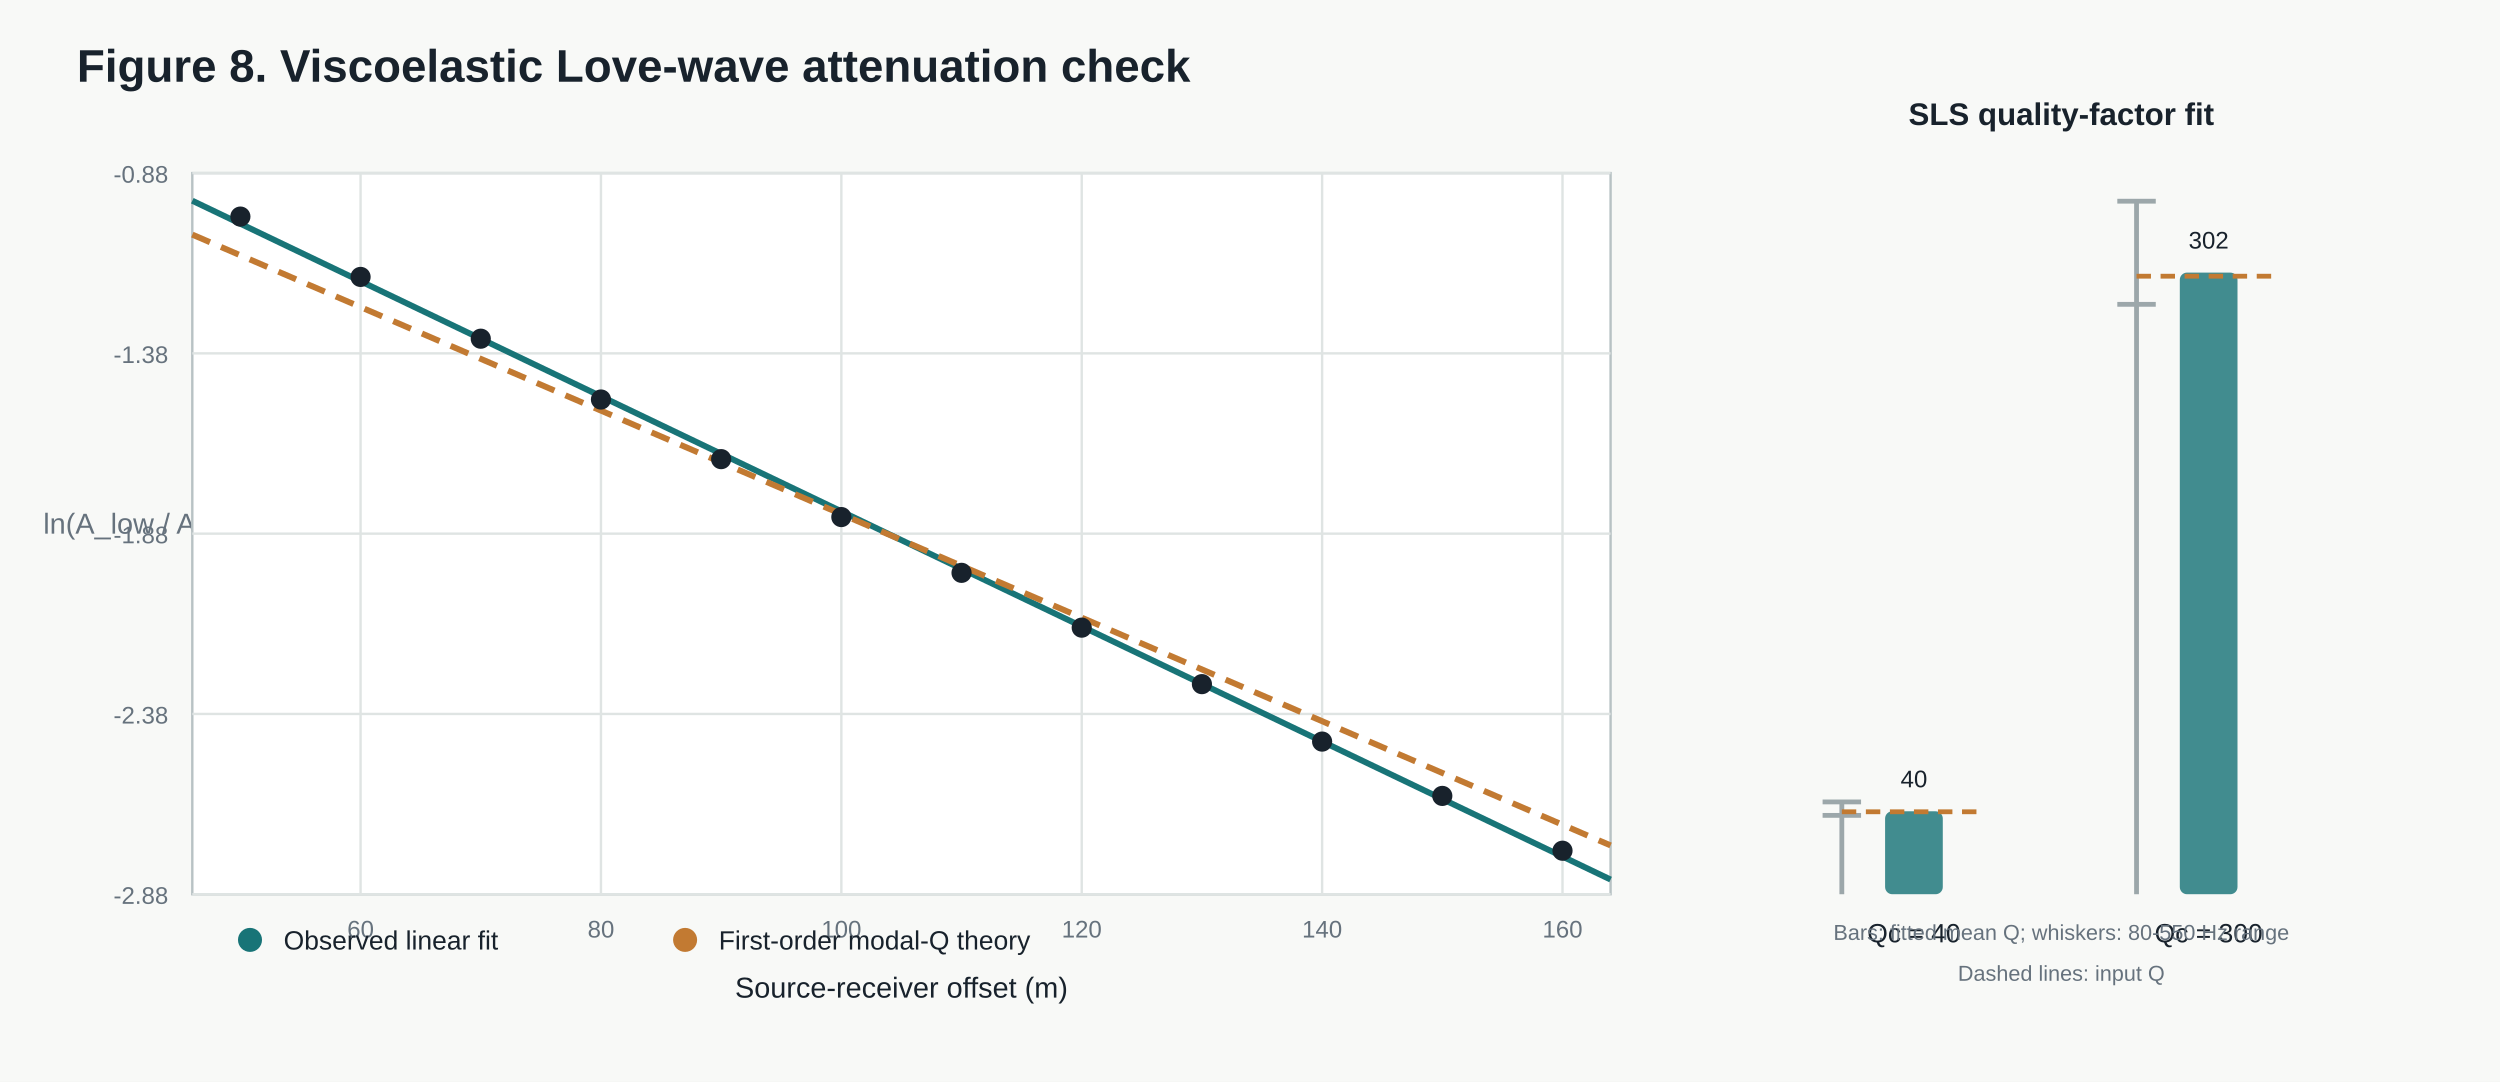
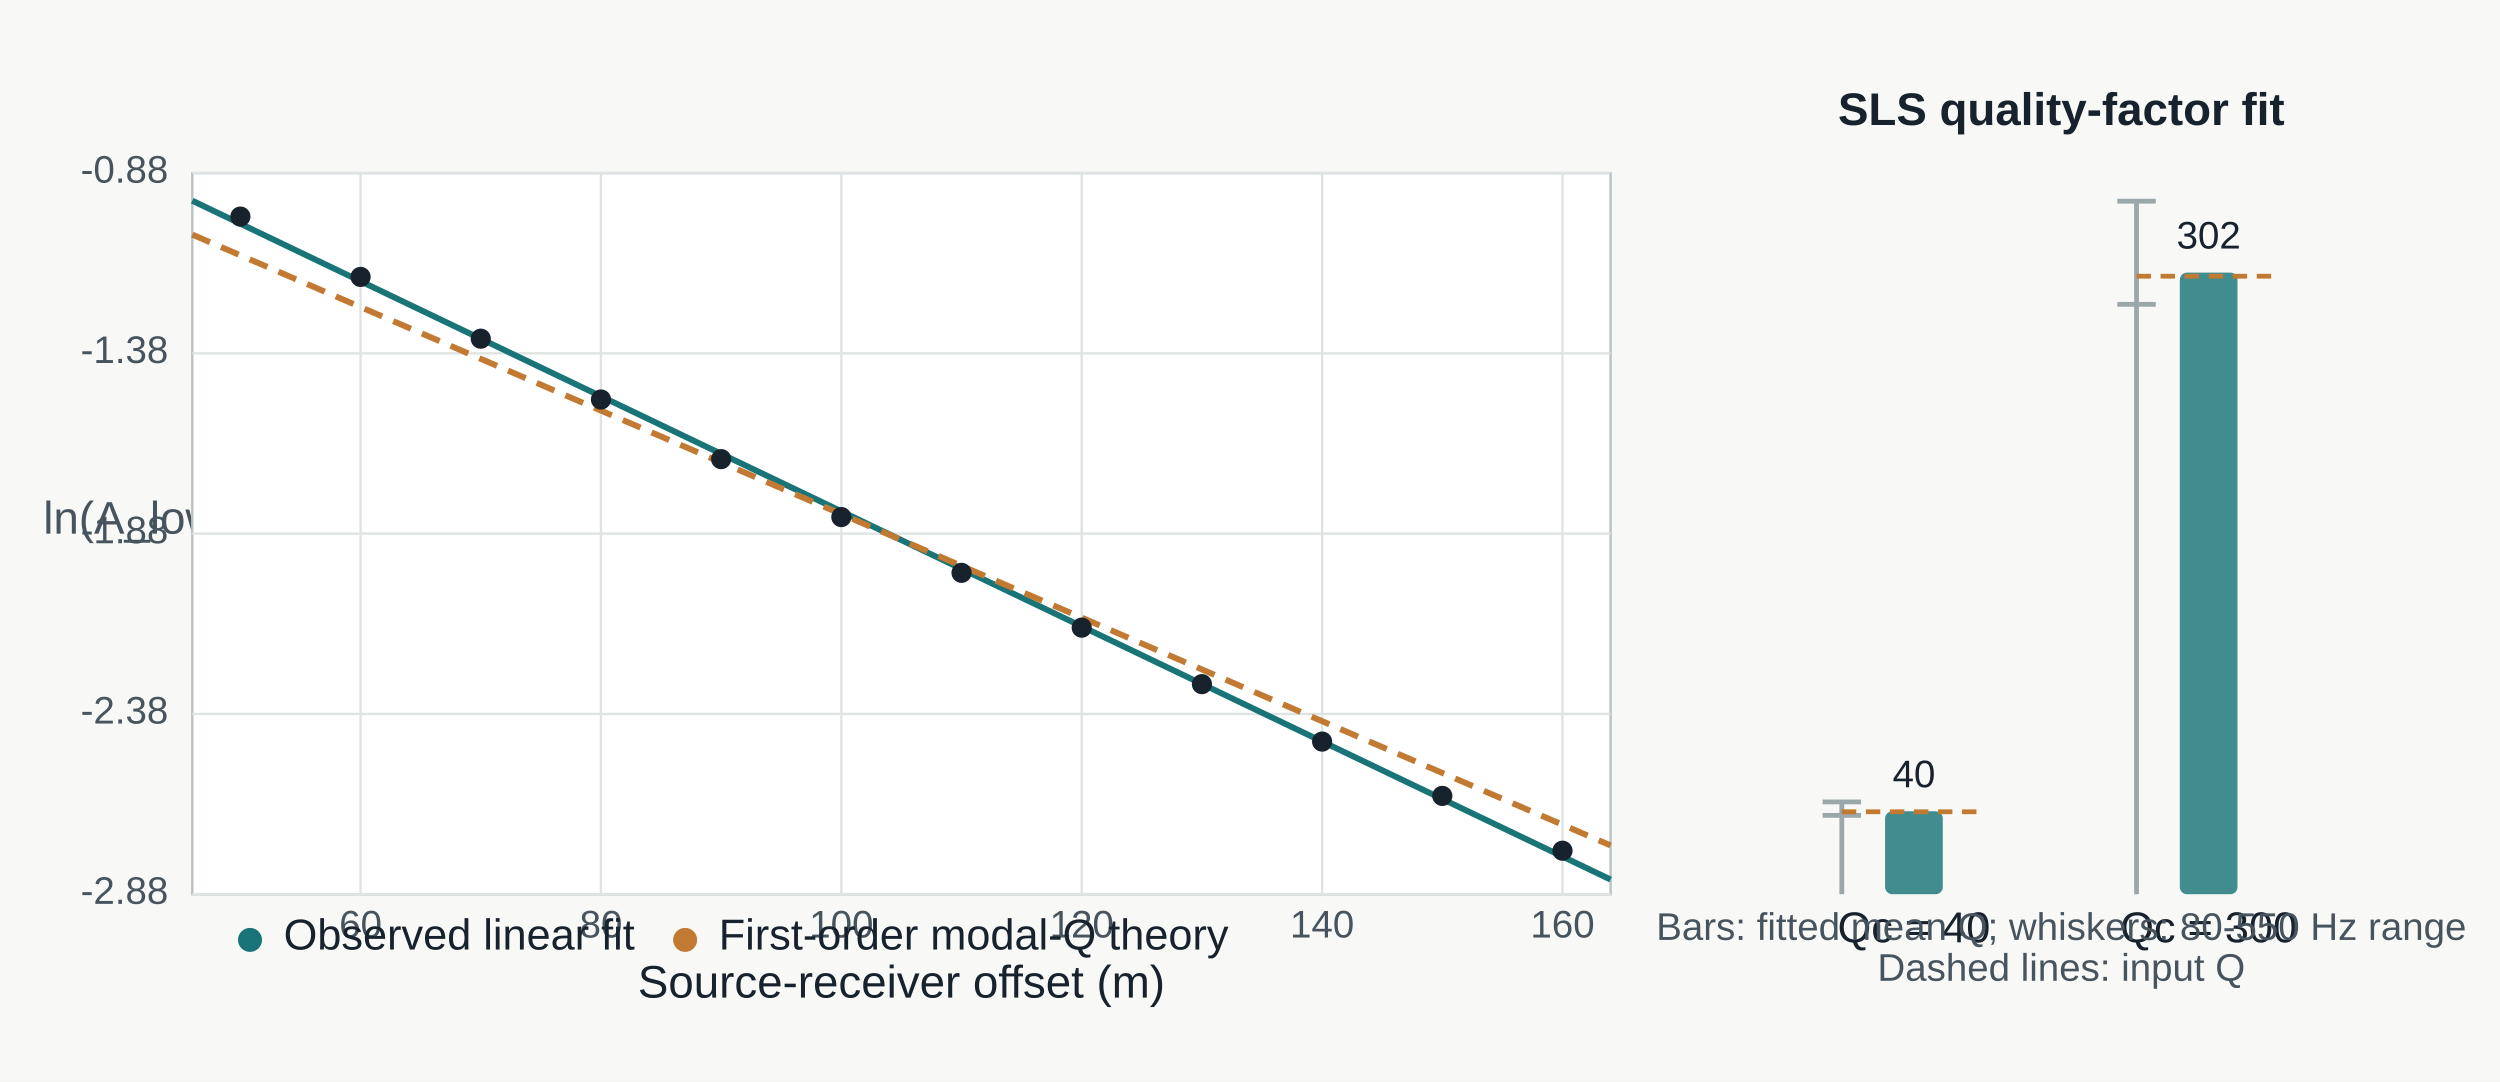
<svg xmlns="http://www.w3.org/2000/svg" width="1040" height="450" viewBox="0 0 1040 450" role="img">
  <rect width="100%" height="100%" fill="#f8f9f7" />
  <style>text{font-family:Arial,"Liberation Sans",sans-serif;}</style>
-   <text x="32.0" y="34.0" font-size="19" font-weight="600" fill="#18222c" text-anchor="start">Figure 8. Viscoelastic Love-wave attenuation check</text>
-   <text x="375.0" y="415.0" font-size="12" font-weight="500" fill="#18222c" text-anchor="middle">Source-receiver offset (m)</text>
-   <text x="18.0" y="222.0" font-size="12" font-weight="500" fill="#66727d" text-anchor="start">ln(A_low / A_high)</text>
+   <text x="375.0" y="415.0" font-size="19" font-weight="500" fill="#18222c" text-anchor="middle">Source-receiver offset (m)</text>
+   <text x="18.0" y="222.0" font-size="19" font-weight="500" fill="#48545d" text-anchor="start">ln(A_low / A_high)</text>
  <rect x="80" y="72" width="590" height="300" fill="#ffffff" stroke="#b8c2c4" />
  <path d="M80 372.0 H670" stroke="#dfe4e3" />
-   <text x="70.0" y="376.0" font-size="10" font-weight="400" fill="#66727d" text-anchor="end">-2.88</text>
+   <text x="70.0" y="376.0" font-size="16" font-weight="400" fill="#48545d" text-anchor="end">-2.88</text>
  <path d="M80 297.0 H670" stroke="#dfe4e3" />
-   <text x="70.0" y="301.0" font-size="10" font-weight="400" fill="#66727d" text-anchor="end">-2.38</text>
+   <text x="70.0" y="301.0" font-size="16" font-weight="400" fill="#48545d" text-anchor="end">-2.38</text>
  <path d="M80 222.0 H670" stroke="#dfe4e3" />
-   <text x="70.0" y="226.0" font-size="10" font-weight="400" fill="#66727d" text-anchor="end">-1.88</text>
+   <text x="70.0" y="226.0" font-size="16" font-weight="400" fill="#48545d" text-anchor="end">-1.88</text>
  <path d="M80 147.0 H670" stroke="#dfe4e3" />
-   <text x="70.0" y="151.0" font-size="10" font-weight="400" fill="#66727d" text-anchor="end">-1.38</text>
+   <text x="70.0" y="151.0" font-size="16" font-weight="400" fill="#48545d" text-anchor="end">-1.38</text>
  <path d="M80 72.0 H670" stroke="#dfe4e3" />
-   <text x="70.0" y="76.0" font-size="10" font-weight="400" fill="#66727d" text-anchor="end">-0.88</text>
+   <text x="70.0" y="76.0" font-size="16" font-weight="400" fill="#48545d" text-anchor="end">-0.88</text>
  <path d="M150.0 72 V372" stroke="#dfe4e3" />
-   <text x="150.0" y="390.0" font-size="10" font-weight="400" fill="#66727d" text-anchor="middle">60</text>
+   <text x="150.0" y="390.0" font-size="16" font-weight="400" fill="#48545d" text-anchor="middle">60</text>
  <path d="M250.0 72 V372" stroke="#dfe4e3" />
-   <text x="250.0" y="390.0" font-size="10" font-weight="400" fill="#66727d" text-anchor="middle">80</text>
+   <text x="250.0" y="390.0" font-size="16" font-weight="400" fill="#48545d" text-anchor="middle">80</text>
  <path d="M350.0 72 V372" stroke="#dfe4e3" />
-   <text x="350.0" y="390.0" font-size="10" font-weight="400" fill="#66727d" text-anchor="middle">100</text>
+   <text x="350.0" y="390.0" font-size="16" font-weight="400" fill="#48545d" text-anchor="middle">100</text>
  <path d="M450.0 72 V372" stroke="#dfe4e3" />
-   <text x="450.0" y="390.0" font-size="10" font-weight="400" fill="#66727d" text-anchor="middle">120</text>
+   <text x="450.0" y="390.0" font-size="16" font-weight="400" fill="#48545d" text-anchor="middle">120</text>
  <path d="M550.0 72 V372" stroke="#dfe4e3" />
-   <text x="550.0" y="390.0" font-size="10" font-weight="400" fill="#66727d" text-anchor="middle">140</text>
+   <text x="550.0" y="390.0" font-size="16" font-weight="400" fill="#48545d" text-anchor="middle">140</text>
  <path d="M650.0 72 V372" stroke="#dfe4e3" />
-   <text x="650.0" y="390.0" font-size="10" font-weight="400" fill="#66727d" text-anchor="middle">160</text>
+   <text x="650.0" y="390.0" font-size="16" font-weight="400" fill="#48545d" text-anchor="middle">160</text>
  <path d="M80.0,83.5 L670.0,365.9" fill="none" stroke="#187477" stroke-width="2.5" />
  <path d="M80.0,97.6 L670.0,351.7" fill="none" stroke="#c27a32" stroke-width="2.5" stroke-dasharray="8 5" />
  <circle cx="100.0" cy="90.1" r="4.2" fill="#18222c" />
  <circle cx="150.0" cy="115.2" r="4.2" fill="#18222c" />
  <circle cx="200.0" cy="140.9" r="4.2" fill="#18222c" />
  <circle cx="250.0" cy="166.2" r="4.2" fill="#18222c" />
  <circle cx="300.0" cy="191.0" r="4.2" fill="#18222c" />
  <circle cx="350.0" cy="215.1" r="4.2" fill="#18222c" />
  <circle cx="400.0" cy="238.3" r="4.2" fill="#18222c" />
  <circle cx="450.0" cy="261.1" r="4.2" fill="#18222c" />
  <circle cx="500.0" cy="284.6" r="4.2" fill="#18222c" />
  <circle cx="550.0" cy="308.5" r="4.2" fill="#18222c" />
  <circle cx="600.0" cy="331.1" r="4.2" fill="#18222c" />
  <circle cx="650.0" cy="353.9" r="4.2" fill="#18222c" />
  <circle cx="104" cy="391" r="5" fill="#187477" />
-   <text x="118.0" y="395.0" font-size="11" font-weight="400" fill="#18222c" text-anchor="start">Observed linear fit</text>
+   <text x="118.0" y="395.0" font-size="18" font-weight="400" fill="#18222c" text-anchor="start">Observed linear fit</text>
  <circle cx="285" cy="391" r="5" fill="#c27a32" />
-   <text x="299.0" y="395.0" font-size="11" font-weight="400" fill="#18222c" text-anchor="start">First-order modal-Q theory</text>
-   <text x="857.5" y="52.0" font-size="13" font-weight="600" fill="#18222c" text-anchor="middle">SLS quality-factor fit</text>
+   <text x="299.0" y="395.0" font-size="18" font-weight="400" fill="#18222c" text-anchor="start">First-order modal-Q theory</text>
+   <text x="857.5" y="52.0" font-size="19" font-weight="600" fill="#18222c" text-anchor="middle">SLS quality-factor fit</text>
  <path d="M766.2 372 V333.6" stroke="#9ca7aa" stroke-width="2" />
  <path d="M758.2 339.2 H774.2 M758.2 333.6 H774.2" stroke="#9ca7aa" stroke-width="2" />
  <rect x="784.2" y="337.5" width="24" height="34.5" rx="3" fill="#187477" opacity="0.82" />
  <path d="M766.2 337.7 H826.2" stroke="#c27a32" stroke-width="2" stroke-dasharray="6 4" />
-   <text x="796.2" y="392.0" font-size="11" font-weight="500" fill="#18222c" text-anchor="middle">Qc = 40</text>
-   <text x="796.2" y="327.5" font-size="10" font-weight="500" fill="#18222c" text-anchor="middle">40</text>
+   <text x="796.2" y="392.0" font-size="18" font-weight="500" fill="#18222c" text-anchor="middle">Qc = 40</text>
+   <text x="796.2" y="327.5" font-size="16" font-weight="500" fill="#18222c" text-anchor="middle">40</text>
  <path d="M888.8 372 V83.7" stroke="#9ca7aa" stroke-width="2" />
  <path d="M880.8 126.6 H896.8 M880.8 83.7 H896.8" stroke="#9ca7aa" stroke-width="2" />
  <rect x="906.8" y="113.4" width="24" height="258.6" rx="3" fill="#187477" opacity="0.82" />
  <path d="M888.8 114.9 H948.8" stroke="#c27a32" stroke-width="2" stroke-dasharray="6 4" />
-   <text x="918.8" y="392.0" font-size="11" font-weight="500" fill="#18222c" text-anchor="middle">Qc = 300</text>
-   <text x="918.8" y="103.4" font-size="10" font-weight="500" fill="#18222c" text-anchor="middle">302</text>
-   <text x="857.5" y="391.0" font-size="9" font-weight="400" fill="#66727d" text-anchor="middle">Bars: fitted mean Q; whiskers: 80-550 Hz range</text>
-   <text x="857.5" y="408.0" font-size="9" font-weight="400" fill="#66727d" text-anchor="middle">Dashed lines: input Q</text>
+   <text x="918.8" y="392.0" font-size="18" font-weight="500" fill="#18222c" text-anchor="middle">Qc = 300</text>
+   <text x="918.8" y="103.4" font-size="16" font-weight="500" fill="#18222c" text-anchor="middle">302</text>
+   <text x="857.5" y="391.0" font-size="16" font-weight="400" fill="#48545d" text-anchor="middle">Bars: fitted mean Q; whiskers: 80-550 Hz range</text>
+   <text x="857.5" y="408.0" font-size="16" font-weight="400" fill="#48545d" text-anchor="middle">Dashed lines: input Q</text>
</svg>
